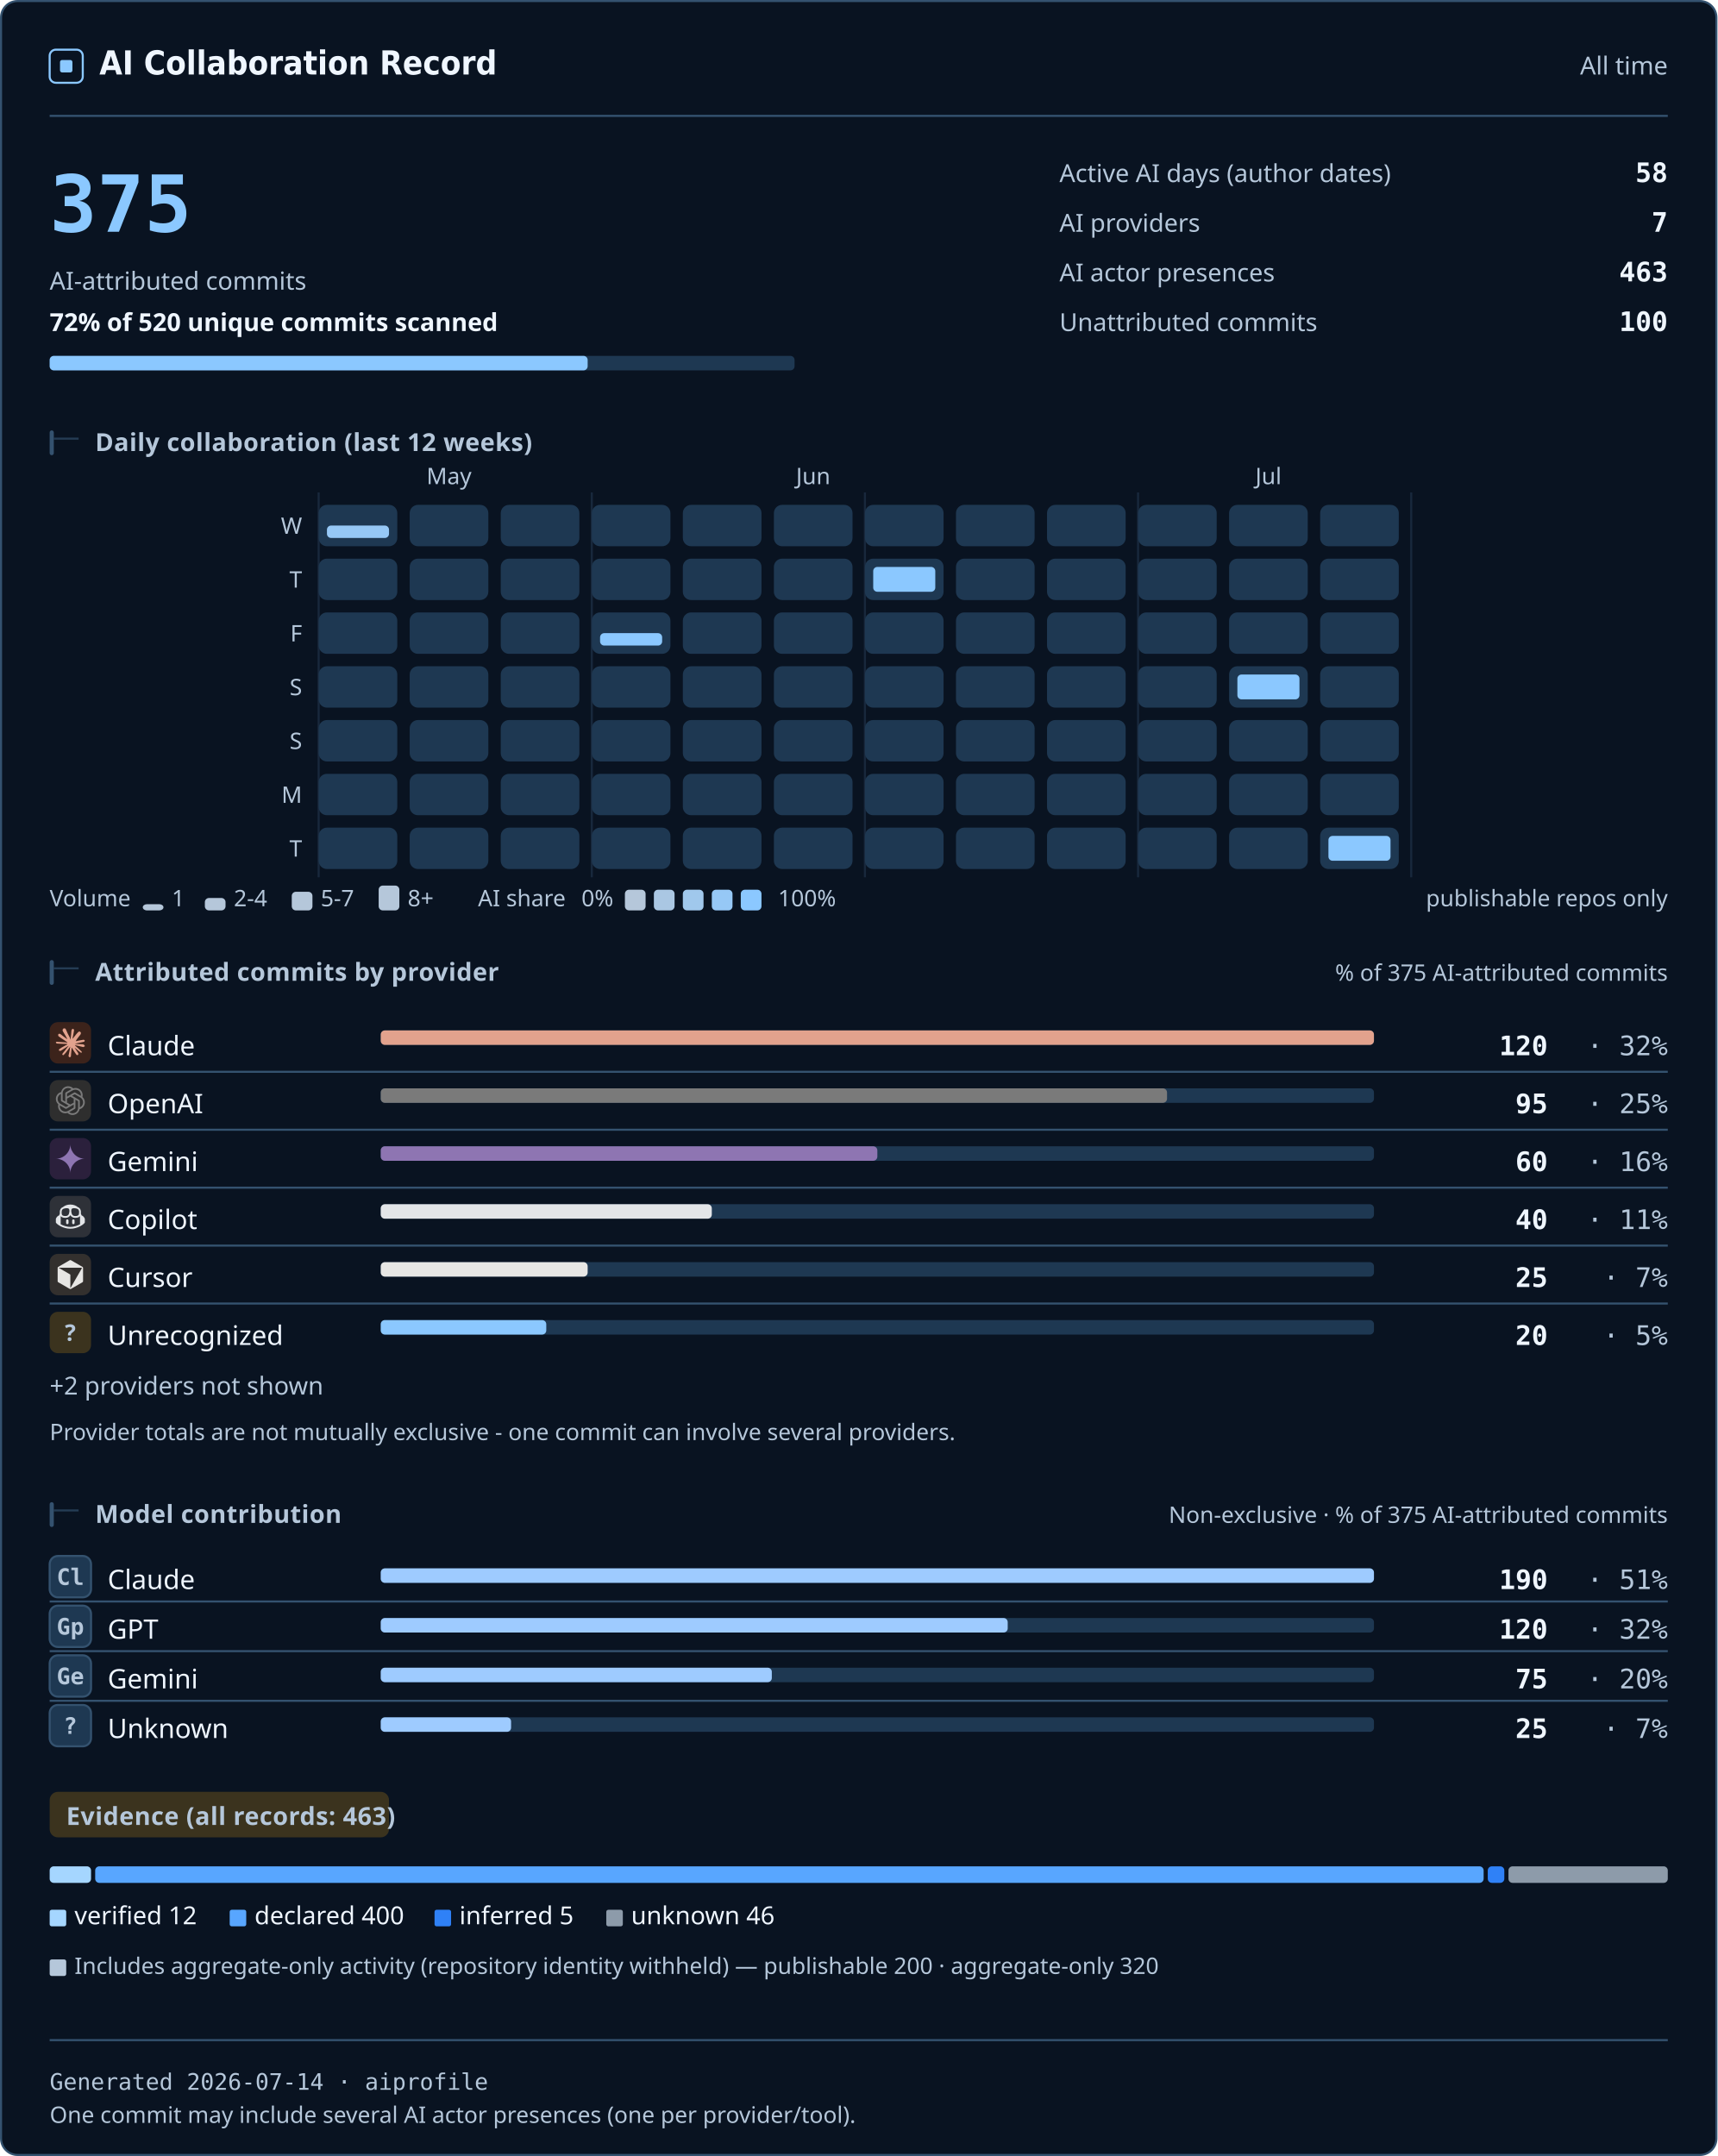
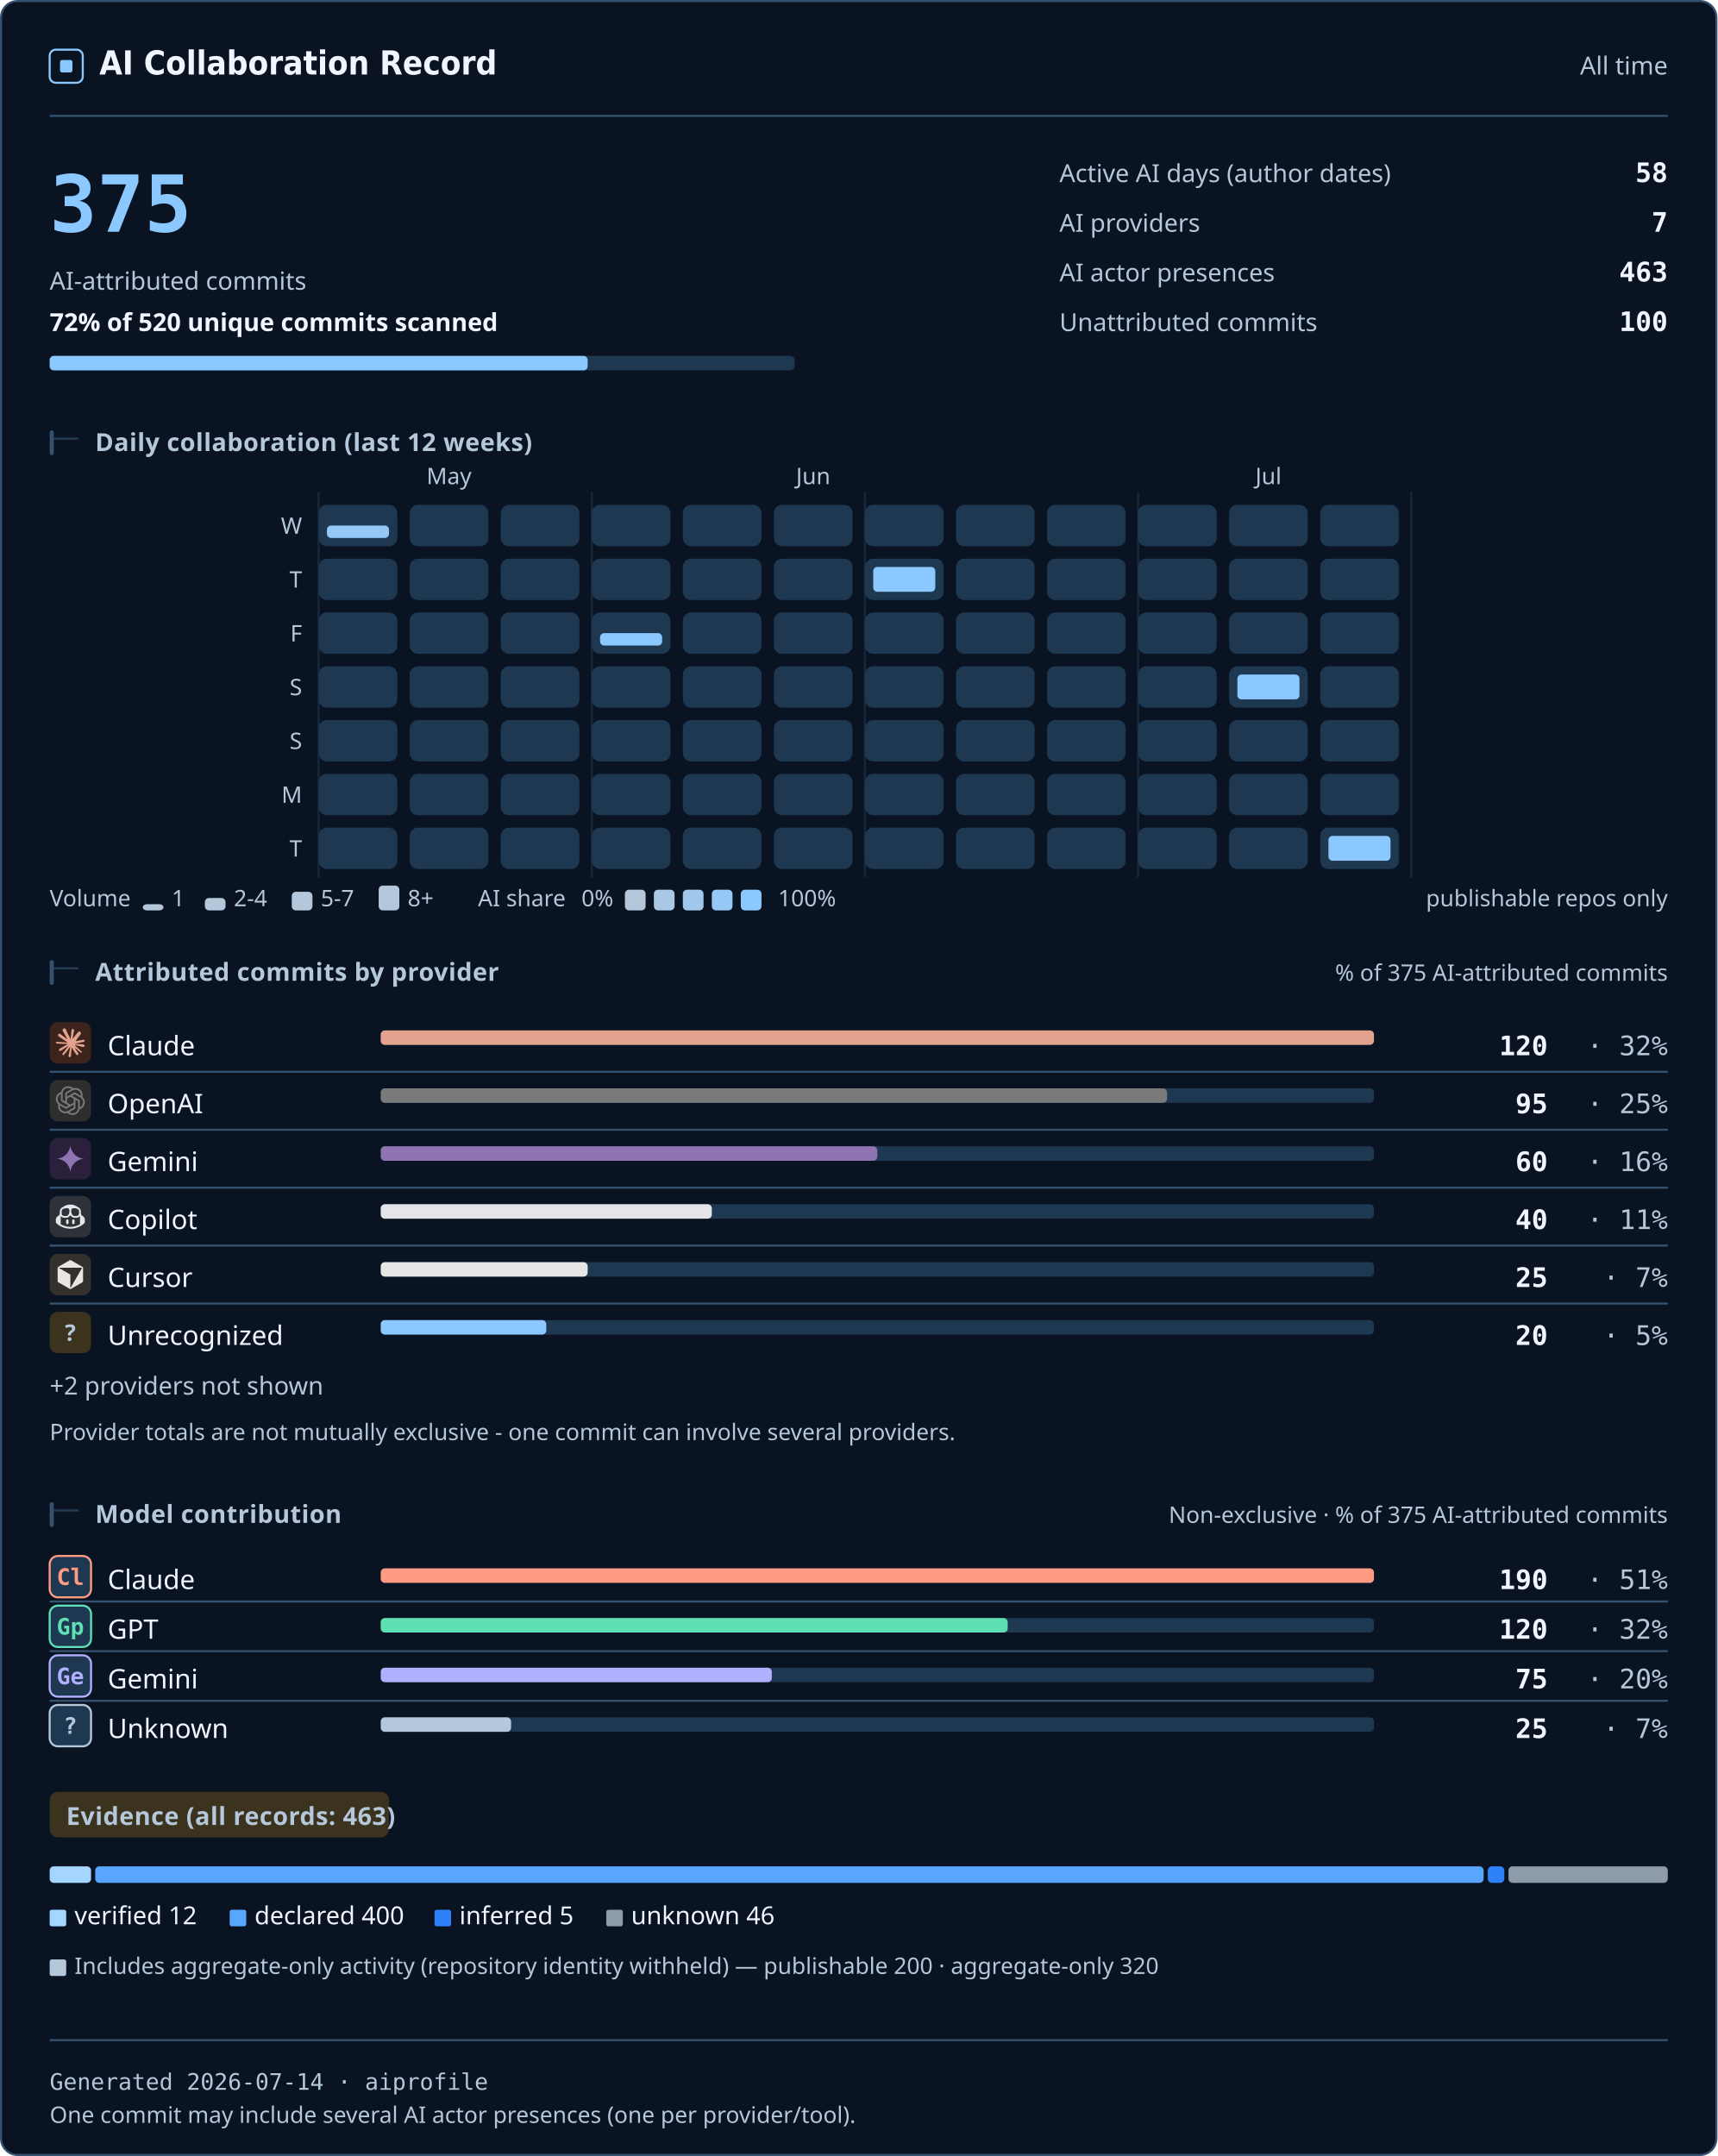
<svg xmlns="http://www.w3.org/2000/svg" width="830" height="1042" viewBox="0 0 830 1042" role="img" aria-labelledby="aiprofileSummaryTitle aiprofileSummaryDesc">
  <rect x="0.5" y="0.5" width="829" height="1041" rx="8" fill="#091321" stroke="#34526f" stroke-width="1" />
  <rect x="24" y="24" width="16" height="16" rx="3" fill="#091321" stroke="#8bc8ff" stroke-width="1" />
  <rect x="29" y="29" width="6" height="6" rx="1" fill="#8bc8ff" />
  <text x="48" y="36" font-family="'IBM Plex Sans Condensed', 'Aptos Display', 'Segoe UI', 'DejaVu Sans Condensed', sans-serif" font-size="16" font-weight="600" fill="#eff6ff" text-anchor="start">AI Collaboration Record</text>
  <text x="806" y="36" font-family="'IBM Plex Sans', 'Aptos', 'Segoe UI', 'Noto Sans', 'DejaVu Sans', sans-serif" font-size="12" font-weight="400" fill="#b5c7da" text-anchor="end">All time</text>
  <line x1="24" y1="56" x2="806" y2="56" stroke="#34526f" />
  <text x="24" y="112" font-family="'IBM Plex Mono', 'Cascadia Mono', 'SFMono-Regular', 'DejaVu Sans Mono', Consolas, monospace" font-size="38" font-weight="700" fill="#8bc8ff" text-anchor="start">375</text>
  <text x="24" y="140" font-family="'IBM Plex Sans', 'Aptos', 'Segoe UI', 'Noto Sans', 'DejaVu Sans', sans-serif" font-size="12" font-weight="400" fill="#b5c7da" text-anchor="start">AI-attributed commits</text>
  <text x="24" y="160" font-family="'IBM Plex Sans', 'Aptos', 'Segoe UI', 'Noto Sans', 'DejaVu Sans', sans-serif" font-size="12" font-weight="600" fill="#eff6ff" text-anchor="start">72% of 520 unique commits scanned</text>
  <rect x="24" y="172" width="360" height="7" rx="2" fill="#1e3852" />
  <rect x="24" y="172" width="260" height="7" rx="2" fill="#8bc8ff" />
  <text x="512" y="88" font-family="'IBM Plex Sans', 'Aptos', 'Segoe UI', 'Noto Sans', 'DejaVu Sans', sans-serif" font-size="12" font-weight="400" fill="#b5c7da" text-anchor="start">Active AI days (author dates)</text>
  <text x="806" y="88" font-family="'IBM Plex Mono', 'Cascadia Mono', 'SFMono-Regular', 'DejaVu Sans Mono', Consolas, monospace" font-size="13" font-weight="600" fill="#eff6ff" text-anchor="end">58</text>
  <text x="512" y="112" font-family="'IBM Plex Sans', 'Aptos', 'Segoe UI', 'Noto Sans', 'DejaVu Sans', sans-serif" font-size="12" font-weight="400" fill="#b5c7da" text-anchor="start">AI providers</text>
  <text x="806" y="112" font-family="'IBM Plex Mono', 'Cascadia Mono', 'SFMono-Regular', 'DejaVu Sans Mono', Consolas, monospace" font-size="13" font-weight="600" fill="#eff6ff" text-anchor="end">7</text>
  <text x="512" y="136" font-family="'IBM Plex Sans', 'Aptos', 'Segoe UI', 'Noto Sans', 'DejaVu Sans', sans-serif" font-size="12" font-weight="400" fill="#b5c7da" text-anchor="start">AI actor presences</text>
  <text x="806" y="136" font-family="'IBM Plex Mono', 'Cascadia Mono', 'SFMono-Regular', 'DejaVu Sans Mono', Consolas, monospace" font-size="13" font-weight="600" fill="#eff6ff" text-anchor="end">463</text>
  <text x="512" y="160" font-family="'IBM Plex Sans', 'Aptos', 'Segoe UI', 'Noto Sans', 'DejaVu Sans', sans-serif" font-size="12" font-weight="400" fill="#b5c7da" text-anchor="start">Unattributed commits</text>
  <text x="806" y="160" font-family="'IBM Plex Mono', 'Cascadia Mono', 'SFMono-Regular', 'DejaVu Sans Mono', Consolas, monospace" font-size="13" font-weight="600" fill="#eff6ff" text-anchor="end">100</text>
  <rect x="24" y="208" width="2" height="12" rx="1" fill="#34526f" />
  <line x1="26" y1="212" x2="38" y2="212" stroke="#34526f" stroke-opacity="0.65" />
  <text x="46" y="218" font-family="'IBM Plex Sans', 'Aptos', 'Segoe UI', 'Noto Sans', 'DejaVu Sans', sans-serif" font-size="12" font-weight="600" fill="#b5c7da" text-anchor="start" letter-spacing="0.2">Daily collaboration (last 12 weeks)</text>
  <text x="217" y="234" font-family="'IBM Plex Sans', 'Aptos', 'Segoe UI', 'Noto Sans', 'DejaVu Sans', sans-serif" font-size="11" font-weight="400" fill="#b5c7da" text-anchor="middle">May</text>
  <text x="393" y="234" font-family="'IBM Plex Sans', 'Aptos', 'Segoe UI', 'Noto Sans', 'DejaVu Sans', sans-serif" font-size="11" font-weight="400" fill="#b5c7da" text-anchor="middle">Jun</text>
  <text x="613" y="234" font-family="'IBM Plex Sans', 'Aptos', 'Segoe UI', 'Noto Sans', 'DejaVu Sans', sans-serif" font-size="11" font-weight="400" fill="#b5c7da" text-anchor="middle">Jul</text>
  <text x="146" y="258" font-family="'IBM Plex Sans', 'Aptos', 'Segoe UI', 'Noto Sans', 'DejaVu Sans', sans-serif" font-size="11" font-weight="400" fill="#b5c7da" text-anchor="end">W</text>
  <text x="146" y="284" font-family="'IBM Plex Sans', 'Aptos', 'Segoe UI', 'Noto Sans', 'DejaVu Sans', sans-serif" font-size="11" font-weight="400" fill="#b5c7da" text-anchor="end">T</text>
  <text x="146" y="310" font-family="'IBM Plex Sans', 'Aptos', 'Segoe UI', 'Noto Sans', 'DejaVu Sans', sans-serif" font-size="11" font-weight="400" fill="#b5c7da" text-anchor="end">F</text>
  <text x="146" y="336" font-family="'IBM Plex Sans', 'Aptos', 'Segoe UI', 'Noto Sans', 'DejaVu Sans', sans-serif" font-size="11" font-weight="400" fill="#b5c7da" text-anchor="end">S</text>
  <text x="146" y="362" font-family="'IBM Plex Sans', 'Aptos', 'Segoe UI', 'Noto Sans', 'DejaVu Sans', sans-serif" font-size="11" font-weight="400" fill="#b5c7da" text-anchor="end">S</text>
  <text x="146" y="388" font-family="'IBM Plex Sans', 'Aptos', 'Segoe UI', 'Noto Sans', 'DejaVu Sans', sans-serif" font-size="11" font-weight="400" fill="#b5c7da" text-anchor="end">M</text>
  <text x="146" y="414" font-family="'IBM Plex Sans', 'Aptos', 'Segoe UI', 'Noto Sans', 'DejaVu Sans', sans-serif" font-size="11" font-weight="400" fill="#b5c7da" text-anchor="end">T</text>
  <line x1="154" y1="238" x2="154" y2="424" stroke="#34526f" stroke-opacity="0.35" />
  <line x1="286" y1="238" x2="286" y2="424" stroke="#34526f" stroke-opacity="0.35" />
  <line x1="418" y1="238" x2="418" y2="424" stroke="#34526f" stroke-opacity="0.35" />
  <line x1="550" y1="238" x2="550" y2="424" stroke="#34526f" stroke-opacity="0.35" />
  <line x1="682" y1="238" x2="682" y2="424" stroke="#34526f" stroke-opacity="0.35" />
  <rect x="154" y="244" width="38" height="20" rx="4" fill="#1e3852" />
  <rect x="158" y="254" width="30" height="6" rx="2" fill="#96C8F6" />
  <rect x="154" y="270" width="38" height="20" rx="4" fill="#1e3852" />
  <rect x="154" y="296" width="38" height="20" rx="4" fill="#1e3852" />
  <rect x="154" y="322" width="38" height="20" rx="4" fill="#1e3852" />
  <rect x="154" y="348" width="38" height="20" rx="4" fill="#1e3852" />
  <rect x="154" y="374" width="38" height="20" rx="4" fill="#1e3852" />
  <rect x="154" y="400" width="38" height="20" rx="4" fill="#1e3852" />
  <rect x="198" y="244" width="38" height="20" rx="4" fill="#1e3852" />
  <rect x="198" y="270" width="38" height="20" rx="4" fill="#1e3852" />
  <rect x="198" y="296" width="38" height="20" rx="4" fill="#1e3852" />
  <rect x="198" y="322" width="38" height="20" rx="4" fill="#1e3852" />
  <rect x="198" y="348" width="38" height="20" rx="4" fill="#1e3852" />
  <rect x="198" y="374" width="38" height="20" rx="4" fill="#1e3852" />
  <rect x="198" y="400" width="38" height="20" rx="4" fill="#1e3852" />
  <rect x="242" y="244" width="38" height="20" rx="4" fill="#1e3852" />
  <rect x="242" y="270" width="38" height="20" rx="4" fill="#1e3852" />
  <rect x="242" y="296" width="38" height="20" rx="4" fill="#1e3852" />
  <rect x="242" y="322" width="38" height="20" rx="4" fill="#1e3852" />
  <rect x="242" y="348" width="38" height="20" rx="4" fill="#1e3852" />
  <rect x="242" y="374" width="38" height="20" rx="4" fill="#1e3852" />
  <rect x="242" y="400" width="38" height="20" rx="4" fill="#1e3852" />
  <rect x="286" y="244" width="38" height="20" rx="4" fill="#1e3852" />
  <rect x="286" y="270" width="38" height="20" rx="4" fill="#1e3852" />
  <rect x="286" y="296" width="38" height="20" rx="4" fill="#1e3852" />
  <rect x="290" y="306" width="30" height="6" rx="2" fill="#8BC8FF" />
  <rect x="286" y="322" width="38" height="20" rx="4" fill="#1e3852" />
  <rect x="286" y="348" width="38" height="20" rx="4" fill="#1e3852" />
  <rect x="286" y="374" width="38" height="20" rx="4" fill="#1e3852" />
  <rect x="286" y="400" width="38" height="20" rx="4" fill="#1e3852" />
  <rect x="330" y="244" width="38" height="20" rx="4" fill="#1e3852" />
  <rect x="330" y="270" width="38" height="20" rx="4" fill="#1e3852" />
  <rect x="330" y="296" width="38" height="20" rx="4" fill="#1e3852" />
  <rect x="330" y="322" width="38" height="20" rx="4" fill="#1e3852" />
  <rect x="330" y="348" width="38" height="20" rx="4" fill="#1e3852" />
  <rect x="330" y="374" width="38" height="20" rx="4" fill="#1e3852" />
  <rect x="330" y="400" width="38" height="20" rx="4" fill="#1e3852" />
  <rect x="374" y="244" width="38" height="20" rx="4" fill="#1e3852" />
  <rect x="374" y="270" width="38" height="20" rx="4" fill="#1e3852" />
  <rect x="374" y="296" width="38" height="20" rx="4" fill="#1e3852" />
  <rect x="374" y="322" width="38" height="20" rx="4" fill="#1e3852" />
  <rect x="374" y="348" width="38" height="20" rx="4" fill="#1e3852" />
  <rect x="374" y="374" width="38" height="20" rx="4" fill="#1e3852" />
  <rect x="374" y="400" width="38" height="20" rx="4" fill="#1e3852" />
  <rect x="418" y="244" width="38" height="20" rx="4" fill="#1e3852" />
  <rect x="418" y="270" width="38" height="20" rx="4" fill="#1e3852" />
  <rect x="422" y="274" width="30" height="12" rx="2" fill="#8BC8FF" />
  <rect x="418" y="296" width="38" height="20" rx="4" fill="#1e3852" />
  <rect x="418" y="322" width="38" height="20" rx="4" fill="#1e3852" />
  <rect x="418" y="348" width="38" height="20" rx="4" fill="#1e3852" />
  <rect x="418" y="374" width="38" height="20" rx="4" fill="#1e3852" />
  <rect x="418" y="400" width="38" height="20" rx="4" fill="#1e3852" />
  <rect x="462" y="244" width="38" height="20" rx="4" fill="#1e3852" />
  <rect x="462" y="270" width="38" height="20" rx="4" fill="#1e3852" />
  <rect x="462" y="296" width="38" height="20" rx="4" fill="#1e3852" />
  <rect x="462" y="322" width="38" height="20" rx="4" fill="#1e3852" />
  <rect x="462" y="348" width="38" height="20" rx="4" fill="#1e3852" />
  <rect x="462" y="374" width="38" height="20" rx="4" fill="#1e3852" />
  <rect x="462" y="400" width="38" height="20" rx="4" fill="#1e3852" />
  <rect x="506" y="244" width="38" height="20" rx="4" fill="#1e3852" />
  <rect x="506" y="270" width="38" height="20" rx="4" fill="#1e3852" />
  <rect x="506" y="296" width="38" height="20" rx="4" fill="#1e3852" />
  <rect x="506" y="322" width="38" height="20" rx="4" fill="#1e3852" />
  <rect x="506" y="348" width="38" height="20" rx="4" fill="#1e3852" />
  <rect x="506" y="374" width="38" height="20" rx="4" fill="#1e3852" />
  <rect x="506" y="400" width="38" height="20" rx="4" fill="#1e3852" />
  <rect x="550" y="244" width="38" height="20" rx="4" fill="#1e3852" />
  <rect x="550" y="270" width="38" height="20" rx="4" fill="#1e3852" />
  <rect x="550" y="296" width="38" height="20" rx="4" fill="#1e3852" />
  <rect x="550" y="322" width="38" height="20" rx="4" fill="#1e3852" />
  <rect x="550" y="348" width="38" height="20" rx="4" fill="#1e3852" />
  <rect x="550" y="374" width="38" height="20" rx="4" fill="#1e3852" />
  <rect x="550" y="400" width="38" height="20" rx="4" fill="#1e3852" />
  <rect x="594" y="244" width="38" height="20" rx="4" fill="#1e3852" />
  <rect x="594" y="270" width="38" height="20" rx="4" fill="#1e3852" />
  <rect x="594" y="296" width="38" height="20" rx="4" fill="#1e3852" />
  <rect x="594" y="322" width="38" height="20" rx="4" fill="#1e3852" />
  <rect x="598" y="326" width="30" height="12" rx="2" fill="#8BC8FF" />
  <rect x="594" y="348" width="38" height="20" rx="4" fill="#1e3852" />
  <rect x="594" y="374" width="38" height="20" rx="4" fill="#1e3852" />
  <rect x="594" y="400" width="38" height="20" rx="4" fill="#1e3852" />
  <rect x="638" y="244" width="38" height="20" rx="4" fill="#1e3852" />
  <rect x="638" y="270" width="38" height="20" rx="4" fill="#1e3852" />
  <rect x="638" y="296" width="38" height="20" rx="4" fill="#1e3852" />
  <rect x="638" y="322" width="38" height="20" rx="4" fill="#1e3852" />
  <rect x="638" y="348" width="38" height="20" rx="4" fill="#1e3852" />
  <rect x="638" y="374" width="38" height="20" rx="4" fill="#1e3852" />
  <rect x="638" y="400" width="38" height="20" rx="4" fill="#1e3852" />
  <rect x="642" y="404" width="30" height="12" rx="2" fill="#8BC8FF" />
  <text x="24" y="438" font-family="'IBM Plex Sans', 'Aptos', 'Segoe UI', 'Noto Sans', 'DejaVu Sans', sans-serif" font-size="11" font-weight="400" fill="#b5c7da" text-anchor="start">Volume</text>
  <rect x="69" y="437" width="10" height="3" rx="2" fill="#b5c7da" />
  <text x="83" y="438" font-family="'IBM Plex Sans', 'Aptos', 'Segoe UI', 'Noto Sans', 'DejaVu Sans', sans-serif" font-size="11" font-weight="400" fill="#b5c7da" text-anchor="start">1</text>
  <rect x="99" y="434" width="10" height="6" rx="2" fill="#b5c7da" />
  <text x="113" y="438" font-family="'IBM Plex Sans', 'Aptos', 'Segoe UI', 'Noto Sans', 'DejaVu Sans', sans-serif" font-size="11" font-weight="400" fill="#b5c7da" text-anchor="start">2-4</text>
  <rect x="141" y="431" width="10" height="9" rx="2" fill="#b5c7da" />
  <text x="155" y="438" font-family="'IBM Plex Sans', 'Aptos', 'Segoe UI', 'Noto Sans', 'DejaVu Sans', sans-serif" font-size="11" font-weight="400" fill="#b5c7da" text-anchor="start">5-7</text>
  <rect x="183" y="428" width="10" height="12" rx="2" fill="#b5c7da" />
  <text x="197" y="438" font-family="'IBM Plex Sans', 'Aptos', 'Segoe UI', 'Noto Sans', 'DejaVu Sans', sans-serif" font-size="11" font-weight="400" fill="#b5c7da" text-anchor="start">8+</text>
  <text x="231" y="438" font-family="'IBM Plex Sans', 'Aptos', 'Segoe UI', 'Noto Sans', 'DejaVu Sans', sans-serif" font-size="11" font-weight="400" fill="#b5c7da" text-anchor="start">AI share</text>
  <text x="281" y="438" font-family="'IBM Plex Sans', 'Aptos', 'Segoe UI', 'Noto Sans', 'DejaVu Sans', sans-serif" font-size="11" font-weight="400" fill="#b5c7da" text-anchor="start">0%</text>
  <rect x="302" y="430" width="10" height="10" rx="2" fill="#B5C7DA" />
  <rect x="316" y="430" width="10" height="10" rx="2" fill="#AAC7E3" />
  <rect x="330" y="430" width="10" height="10" rx="2" fill="#A0C8EC" />
  <rect x="344" y="430" width="10" height="10" rx="2" fill="#96C8F6" />
  <rect x="358" y="430" width="10" height="10" rx="2" fill="#8BC8FF" />
  <text x="376" y="438" font-family="'IBM Plex Sans', 'Aptos', 'Segoe UI', 'Noto Sans', 'DejaVu Sans', sans-serif" font-size="11" font-weight="400" fill="#b5c7da" text-anchor="start">100%</text>
  <text x="806" y="438" font-family="'IBM Plex Sans', 'Aptos', 'Segoe UI', 'Noto Sans', 'DejaVu Sans', sans-serif" font-size="11" font-weight="400" fill="#b5c7da" text-anchor="end">publishable repos only</text>
  <rect x="24" y="464" width="2" height="12" rx="1" fill="#34526f" />
  <line x1="26" y1="468" x2="38" y2="468" stroke="#34526f" stroke-opacity="0.65" />
  <text x="46" y="474" font-family="'IBM Plex Sans', 'Aptos', 'Segoe UI', 'Noto Sans', 'DejaVu Sans', sans-serif" font-size="12" font-weight="600" fill="#b5c7da" text-anchor="start" letter-spacing="0.2">Attributed commits by provider</text>
  <text x="806" y="474" font-family="'IBM Plex Sans', 'Aptos', 'Segoe UI', 'Noto Sans', 'DejaVu Sans', sans-serif" font-size="11" font-weight="400" fill="#b5c7da" text-anchor="end">% of 375 AI-attributed commits</text>
  <rect x="24" y="494" width="20" height="20" rx="4" fill="#3C231B" />
  <path d="m4.714 15.956 4.717-2.647.079-.231-.079-.128h-.231l-.789-.049-2.696-.073-2.337-.097-2.265-.121-.571-.121-.534-.704.055-.352.48-.322.686.061 1.518.103 2.277.158 1.651.097 2.447.255h.389l.055-.158-.134-.097-.103-.097L6.973 9.836l-2.55-1.688-1.336-.971-.723-.492-.364-.461-.158-1.008.656-.723.88.061.225.061.892.686 1.906 1.475 2.489 1.834.364.303.146-.103.018-.073-.164-.273-1.354-2.447-1.445-2.489-.643-1.032-.17-.619c-.061-.255-.103-.467-.103-.729L6.287.134 6.7 0l.996.134.419.364.619 1.415 1.002 2.228 1.554 3.03.455.898.243.832.091.255h.158v-.146l.128-1.706.237-2.095.231-2.696.079-.759.376-.911.747-.492.583.279.48.686-.067.443-.285 1.852-.559 2.902-.364 1.943h.212l.243-.243.984-1.305 1.651-2.064.729-.82.85-.905.546-.431h1.032l.759 1.129-.34 1.166-1.062 1.348-.88 1.141-1.263 1.7-.789 1.36.073.109.188-.018 2.853-.607 1.542-.279 1.84-.316.832.389.091.395-.328.807-1.967.486-2.307.461-3.436.814-.043.03.049.061 1.548.146.662.036h1.621l3.018.225.789.522.474.638-.079.486-1.214.619-1.639-.389-3.825-.911-1.311-.328h-.182v.109l1.093 1.069 2.003 1.809 2.507 2.331.128.577-.322.455-.34-.049-2.204-1.657-.85-.747-1.925-1.621h-.128v.17l.443.65 2.344 3.521.121 1.081-.17.352-.607.212-.668-.121-1.372-1.925L14.38 17.959l-1.141-1.943-.14.079-.674 7.255-.316.37-.729.279-.607-.461-.322-.747.322-1.475.389-1.925.316-1.53.285-1.9.17-.631-.012-.043-.14.018-1.433 1.967-2.18 2.945-1.724 1.846-.413.164-.716-.37.067-.662.401-.589 2.386-3.036 1.439-1.882.929-1.087-.006-.158h-.055l-6.338 4.116-1.129.146-.486-.455.061-.747.231-.243 1.906-1.311Z" fill="#E2A28D" transform="translate(27,497) scale(0.583333)" />
  <text x="52" y="510" font-family="'IBM Plex Sans', 'Aptos', 'Segoe UI', 'Noto Sans', 'DejaVu Sans', sans-serif" font-size="13" font-weight="400" fill="#eff6ff" text-anchor="start">Claude</text>
  <rect x="184" y="498" width="480" height="7" rx="2" fill="#1e3852" />
  <rect x="184" y="498" width="480" height="7" rx="2" fill="#E2A28D" />
  <text x="748" y="510" font-family="'IBM Plex Mono', 'Cascadia Mono', 'SFMono-Regular', 'DejaVu Sans Mono', Consolas, monospace" font-size="13" text-anchor="end">
    <tspan fill="#eff6ff" font-weight="600">120</tspan>
  </text>
  <text x="806" y="510" font-family="'IBM Plex Mono', 'Cascadia Mono', 'SFMono-Regular', 'DejaVu Sans Mono', Consolas, monospace" font-size="13" text-anchor="end">
    <tspan fill="#b5c7da" font-weight="400"> · 32%</tspan>
  </text>
  <line x1="24" y1="518" x2="806" y2="518" stroke="#34526f" />
  <rect x="24" y="522" width="20" height="20" rx="4" fill="#2E2E2E" />
  <path d="M9.205 8.658v-2.26c0-.19.072-.333.238-.428l4.543-2.616c.619-.357 1.356-.523 2.117-.523 2.854 0 4.662 2.212 4.662 4.566 0 .167 0 .357-.024.547l-4.71-2.759a.797.797 0 00-.856 0l-5.97 3.473zm10.609 8.8V12.06c0-.333-.143-.57-.429-.737l-5.97-3.473 1.95-1.118a.433.433 0 01.476 0l4.543 2.617c1.309.76 2.189 2.378 2.189 3.948 0 1.808-1.07 3.473-2.76 4.163zM7.802 12.703l-1.95-1.142c-.167-.095-.239-.238-.239-.428V5.899c0-2.545 1.95-4.472 4.591-4.472 1 0 1.927.333 2.712.928L8.23 5.067c-.285.166-.428.404-.428.737v6.898zM12 15.128l-2.795-1.57v-3.33L12 8.658l2.795 1.57v3.33L12 15.128zm1.796 7.23c-1 0-1.927-.332-2.712-.927l4.686-2.712c.285-.166.428-.404.428-.737v-6.898l1.974 1.142c.167.095.238.238.238.428v5.233c0 2.545-1.974 4.472-4.614 4.472zm-5.637-5.303l-4.544-2.617c-1.308-.761-2.188-2.378-2.188-3.948A4.482 4.482 0 014.21 6.327v5.423c0 .333.143.571.428.738l5.947 3.449-1.95 1.118a.432.432 0 01-.476 0zm-.262 3.9c-2.688 0-4.662-2.021-4.662-4.519 0-.19.024-.38.047-.57l4.686 2.71c.286.167.571.167.856 0l5.97-3.448v2.26c0 .19-.07.333-.237.428l-4.543 2.616c-.619.357-1.356.523-2.117.523zm5.899 2.83a5.947 5.947 0 005.827-4.756C22.287 18.339 24 15.84 24 13.296c0-1.665-.713-3.282-1.998-4.448.119-.5.19-.999.19-1.498 0-3.401-2.759-5.947-5.946-5.947-.642 0-1.26.095-1.88.31A5.962 5.962 0 0010.205 0a5.947 5.947 0 00-5.827 4.757C1.713 5.447 0 7.945 0 10.49c0 1.666.713 3.283 1.998 4.448-.119.5-.19 1-.19 1.499 0 3.401 2.759 5.946 5.946 5.946.642 0 1.26-.095 1.88-.309a5.96 5.96 0 004.162 1.713z" fill="#7A7A7A" transform="translate(27,525) scale(0.583333)" />
  <text x="52" y="538" font-family="'IBM Plex Sans', 'Aptos', 'Segoe UI', 'Noto Sans', 'DejaVu Sans', sans-serif" font-size="13" font-weight="400" fill="#eff6ff" text-anchor="start">OpenAI</text>
  <rect x="184" y="526" width="480" height="7" rx="2" fill="#1e3852" />
  <rect x="184" y="526" width="380" height="7" rx="2" fill="#7A7A7A" />
  <text x="748" y="538" font-family="'IBM Plex Mono', 'Cascadia Mono', 'SFMono-Regular', 'DejaVu Sans Mono', Consolas, monospace" font-size="13" text-anchor="end">
    <tspan fill="#eff6ff" font-weight="600">95</tspan>
  </text>
  <text x="806" y="538" font-family="'IBM Plex Mono', 'Cascadia Mono', 'SFMono-Regular', 'DejaVu Sans Mono', Consolas, monospace" font-size="13" text-anchor="end">
    <tspan fill="#b5c7da" font-weight="400"> · 25%</tspan>
  </text>
  <line x1="24" y1="546" x2="806" y2="546" stroke="#34526f" />
  <rect x="24" y="550" width="20" height="20" rx="4" fill="#2B203C" />
  <path d="M11.04 19.32Q12 21.51 12 24q0-2.49.93-4.68.96-2.19 2.58-3.81t3.81-2.55Q21.51 12 24 12q-2.49 0-4.68-.93a12.3 12.3 0 0 1-3.81-2.58 12.3 12.3 0 0 1-2.58-3.81Q12 2.49 12 0q0 2.49-.96 4.68-.93 2.19-2.55 3.81a12.3 12.3 0 0 1-3.81 2.58Q2.49 12 0 12q2.49 0 4.68.96 2.19.93 3.81 2.55t2.55 3.81" fill="#8E75B2" transform="translate(27,553) scale(0.583333)" />
  <text x="52" y="566" font-family="'IBM Plex Sans', 'Aptos', 'Segoe UI', 'Noto Sans', 'DejaVu Sans', sans-serif" font-size="13" font-weight="400" fill="#eff6ff" text-anchor="start">Gemini</text>
  <rect x="184" y="554" width="480" height="7" rx="2" fill="#1e3852" />
  <rect x="184" y="554" width="240" height="7" rx="2" fill="#8E75B2" />
  <text x="748" y="566" font-family="'IBM Plex Mono', 'Cascadia Mono', 'SFMono-Regular', 'DejaVu Sans Mono', Consolas, monospace" font-size="13" text-anchor="end">
    <tspan fill="#eff6ff" font-weight="600">60</tspan>
  </text>
  <text x="806" y="566" font-family="'IBM Plex Mono', 'Cascadia Mono', 'SFMono-Regular', 'DejaVu Sans Mono', Consolas, monospace" font-size="13" text-anchor="end">
    <tspan fill="#b5c7da" font-weight="400"> · 16%</tspan>
  </text>
  <line x1="24" y1="574" x2="806" y2="574" stroke="#34526f" />
  <rect x="24" y="578" width="20" height="20" rx="4" fill="#2E3138" />
  <path d="M23.922 16.997C23.061 18.492 18.063 22.02 12 22.02 5.937 22.02.939 18.492.078 16.997A.641.641 0 0 1 0 16.741v-2.869a.883.883 0 0 1 .053-.22c.372-.935 1.347-2.292 2.605-2.656.167-.429.414-1.055.644-1.517a10.098 10.098 0 0 1-.052-1.086c0-1.331.282-2.499 1.132-3.368.397-.406.89-.717 1.474-.952C7.255 2.937 9.248 1.98 11.978 1.98c2.731 0 4.767.957 6.166 2.093.584.235 1.077.546 1.474.952.85.869 1.132 2.037 1.132 3.368 0 .368-.014.733-.052 1.086.23.462.477 1.088.644 1.517 1.258.364 2.233 1.721 2.605 2.656a.841.841 0 0 1 .053.22v2.869a.641.641 0 0 1-.078.256Zm-11.75-5.992h-.344a4.359 4.359 0 0 1-.355.508c-.77.947-1.918 1.492-3.508 1.492-1.725 0-2.989-.359-3.782-1.259a2.137 2.137 0 0 1-.085-.104L4 11.746v6.585c1.435.779 4.514 2.179 8 2.179 3.486 0 6.565-1.4 8-2.179v-6.585l-.098-.104s-.033.045-.085.104c-.793.9-2.057 1.259-3.782 1.259-1.59 0-2.738-.545-3.508-1.492a4.359 4.359 0 0 1-.355-.508Zm2.328 3.25c.549 0 1 .451 1 1v2c0 .549-.451 1-1 1-.549 0-1-.451-1-1v-2c0-.549.451-1 1-1Zm-5 0c.549 0 1 .451 1 1v2c0 .549-.451 1-1 1-.549 0-1-.451-1-1v-2c0-.549.451-1 1-1Zm3.313-6.185c.136 1.057.403 1.913.878 2.497.442.544 1.134.938 2.344.938 1.573 0 2.292-.337 2.657-.751.384-.435.558-1.15.558-2.361 0-1.14-.243-1.847-.705-2.319-.477-.488-1.319-.862-2.824-1.025-1.487-.161-2.192.138-2.533.529-.269.307-.437.808-.438 1.578v.021c0 .265.021.562.063.893Zm-1.626 0c.042-.331.063-.628.063-.894v-.02c-.001-.77-.169-1.271-.438-1.578-.341-.391-1.046-.69-2.533-.529-1.505.163-2.347.537-2.824 1.025-.462.472-.705 1.179-.705 2.319 0 1.211.175 1.926.558 2.361.365.414 1.084.751 2.657.751 1.21 0 1.902-.394 2.344-.938.475-.584.742-1.44.878-2.497Z" fill="#E3E5E8" transform="translate(27,581) scale(0.583333)" />
  <text x="52" y="594" font-family="'IBM Plex Sans', 'Aptos', 'Segoe UI', 'Noto Sans', 'DejaVu Sans', sans-serif" font-size="13" font-weight="400" fill="#eff6ff" text-anchor="start">Copilot</text>
  <rect x="184" y="582" width="480" height="7" rx="2" fill="#1e3852" />
  <rect x="184" y="582" width="160" height="7" rx="2" fill="#E3E5E8" />
  <text x="748" y="594" font-family="'IBM Plex Mono', 'Cascadia Mono', 'SFMono-Regular', 'DejaVu Sans Mono', Consolas, monospace" font-size="13" text-anchor="end">
    <tspan fill="#eff6ff" font-weight="600">40</tspan>
  </text>
  <text x="806" y="594" font-family="'IBM Plex Mono', 'Cascadia Mono', 'SFMono-Regular', 'DejaVu Sans Mono', Consolas, monospace" font-size="13" text-anchor="end">
    <tspan fill="#b5c7da" font-weight="400"> · 11%</tspan>
  </text>
  <line x1="24" y1="602" x2="806" y2="602" stroke="#34526f" />
  <rect x="24" y="606" width="20" height="20" rx="4" fill="#33302E" />
  <path d="M11.503.131 1.891 5.678a.84.84 0 0 0-.42.726v11.188c0 .3.162.575.42.724l9.609 5.55a1 1 0 0 0 .998 0l9.61-5.55a.84.84 0 0 0 .42-.724V6.404a.84.84 0 0 0-.42-.726L12.497.131a1.01 1.01 0 0 0-.996 0M2.657 6.338h18.55c.263 0 .43.287.297.515L12.23 22.918c-.062.107-.229.064-.229-.06V12.335a.59.59 0 0 0-.295-.51l-9.11-5.257c-.109-.063-.064-.23.061-.23" fill="#E7E6E4" transform="translate(27,609) scale(0.583333)" />
  <text x="52" y="622" font-family="'IBM Plex Sans', 'Aptos', 'Segoe UI', 'Noto Sans', 'DejaVu Sans', sans-serif" font-size="13" font-weight="400" fill="#eff6ff" text-anchor="start">Cursor</text>
  <rect x="184" y="610" width="480" height="7" rx="2" fill="#1e3852" />
  <rect x="184" y="610" width="100" height="7" rx="2" fill="#E7E6E4" />
  <text x="748" y="622" font-family="'IBM Plex Mono', 'Cascadia Mono', 'SFMono-Regular', 'DejaVu Sans Mono', Consolas, monospace" font-size="13" text-anchor="end">
    <tspan fill="#eff6ff" font-weight="600">25</tspan>
  </text>
  <text x="806" y="622" font-family="'IBM Plex Mono', 'Cascadia Mono', 'SFMono-Regular', 'DejaVu Sans Mono', Consolas, monospace" font-size="13" text-anchor="end">
    <tspan fill="#b5c7da" font-weight="400"> · 7%</tspan>
  </text>
  <line x1="24" y1="630" x2="806" y2="630" stroke="#34526f" />
  <rect x="24" y="634" width="20" height="20" rx="4" fill="#3b331e" />
  <text x="34" y="648" font-family="'IBM Plex Sans', 'Aptos', 'Segoe UI', 'Noto Sans', 'DejaVu Sans', sans-serif" font-size="11" font-weight="600" fill="#b5c7da" text-anchor="middle">?</text>
  <text x="52" y="650" font-family="'IBM Plex Sans', 'Aptos', 'Segoe UI', 'Noto Sans', 'DejaVu Sans', sans-serif" font-size="13" font-weight="400" fill="#eff6ff" text-anchor="start">Unrecognized</text>
  <rect x="184" y="638" width="480" height="7" rx="2" fill="#1e3852" />
  <rect x="184" y="638" width="80" height="7" rx="2" fill="#8bc8ff" />
  <text x="748" y="650" font-family="'IBM Plex Mono', 'Cascadia Mono', 'SFMono-Regular', 'DejaVu Sans Mono', Consolas, monospace" font-size="13" text-anchor="end">
    <tspan fill="#eff6ff" font-weight="600">20</tspan>
  </text>
  <text x="806" y="650" font-family="'IBM Plex Mono', 'Cascadia Mono', 'SFMono-Regular', 'DejaVu Sans Mono', Consolas, monospace" font-size="13" text-anchor="end">
    <tspan fill="#b5c7da" font-weight="400"> · 5%</tspan>
  </text>
  <text x="24" y="674" font-family="'IBM Plex Sans', 'Aptos', 'Segoe UI', 'Noto Sans', 'DejaVu Sans', sans-serif" font-size="12" font-weight="400" fill="#b5c7da" text-anchor="start">+2 providers not shown</text>
  <text x="24" y="696" font-family="'IBM Plex Sans', 'Aptos', 'Segoe UI', 'Noto Sans', 'DejaVu Sans', sans-serif" font-size="11" font-weight="400" fill="#b5c7da" text-anchor="start">Provider totals are not mutually exclusive - one commit can involve several providers.</text>
  <rect x="24" y="726" width="2" height="12" rx="1" fill="#34526f" />
  <line x1="26" y1="730" x2="38" y2="730" stroke="#34526f" stroke-opacity="0.65" />
  <text x="46" y="736" font-family="'IBM Plex Sans', 'Aptos', 'Segoe UI', 'Noto Sans', 'DejaVu Sans', sans-serif" font-size="12" font-weight="600" fill="#b5c7da" text-anchor="start" letter-spacing="0.2">Model contribution</text>
  <text x="806" y="736" font-family="'IBM Plex Sans', 'Aptos', 'Segoe UI', 'Noto Sans', 'DejaVu Sans', sans-serif" font-size="11" font-weight="400" fill="#b5c7da" text-anchor="end">Non-exclusive · % of 375 AI-attributed commits</text>
-   <rect x="24" y="752" width="20" height="20" rx="4" fill="#1e3852" stroke="#34526f" stroke-width="1" />
-   <text x="34" y="766" font-family="'IBM Plex Mono', 'Cascadia Mono', 'SFMono-Regular', 'DejaVu Sans Mono', Consolas, monospace" font-size="11" font-weight="700" fill="#b5c7da" text-anchor="middle">Cl</text>
+   <rect x="24" y="752" width="20" height="20" rx="4" fill="#1e3852" stroke="#ff9b83" stroke-width="1" />
+   <text x="34" y="766" font-family="'IBM Plex Mono', 'Cascadia Mono', 'SFMono-Regular', 'DejaVu Sans Mono', Consolas, monospace" font-size="11" font-weight="700" fill="#ff9b83" text-anchor="middle">Cl</text>
  <text x="52" y="768" font-family="'IBM Plex Sans', 'Aptos', 'Segoe UI', 'Noto Sans', 'DejaVu Sans', sans-serif" font-size="13" font-weight="400" fill="#eff6ff" text-anchor="start">Claude</text>
  <rect x="184" y="758" width="480" height="7" rx="2" fill="#1e3852" />
-   <rect x="184" y="758" width="480" height="7" rx="2" fill="#9ecbff" />
+   <rect x="184" y="758" width="480" height="7" rx="2" fill="#ff9b83" />
  <text x="748" y="768" font-family="'IBM Plex Mono', 'Cascadia Mono', 'SFMono-Regular', 'DejaVu Sans Mono', Consolas, monospace" font-size="13" text-anchor="end">
    <tspan fill="#eff6ff" font-weight="600">190</tspan>
  </text>
  <text x="806" y="768" font-family="'IBM Plex Mono', 'Cascadia Mono', 'SFMono-Regular', 'DejaVu Sans Mono', Consolas, monospace" font-size="13" text-anchor="end">
    <tspan fill="#b5c7da" font-weight="400"> · 51%</tspan>
  </text>
  <line x1="24" y1="774" x2="806" y2="774" stroke="#34526f" />
-   <rect x="24" y="776" width="20" height="20" rx="4" fill="#1e3852" stroke="#34526f" stroke-width="1" />
-   <text x="34" y="790" font-family="'IBM Plex Mono', 'Cascadia Mono', 'SFMono-Regular', 'DejaVu Sans Mono', Consolas, monospace" font-size="11" font-weight="700" fill="#b5c7da" text-anchor="middle">Gp</text>
+   <rect x="24" y="776" width="20" height="20" rx="4" fill="#1e3852" stroke="#5ee0b4" stroke-width="1" />
+   <text x="34" y="790" font-family="'IBM Plex Mono', 'Cascadia Mono', 'SFMono-Regular', 'DejaVu Sans Mono', Consolas, monospace" font-size="11" font-weight="700" fill="#5ee0b4" text-anchor="middle">Gp</text>
  <text x="52" y="792" font-family="'IBM Plex Sans', 'Aptos', 'Segoe UI', 'Noto Sans', 'DejaVu Sans', sans-serif" font-size="13" font-weight="400" fill="#eff6ff" text-anchor="start">GPT</text>
  <rect x="184" y="782" width="480" height="7" rx="2" fill="#1e3852" />
-   <rect x="184" y="782" width="303" height="7" rx="2" fill="#9ecbff" />
+   <rect x="184" y="782" width="303" height="7" rx="2" fill="#5ee0b4" />
  <text x="748" y="792" font-family="'IBM Plex Mono', 'Cascadia Mono', 'SFMono-Regular', 'DejaVu Sans Mono', Consolas, monospace" font-size="13" text-anchor="end">
    <tspan fill="#eff6ff" font-weight="600">120</tspan>
  </text>
  <text x="806" y="792" font-family="'IBM Plex Mono', 'Cascadia Mono', 'SFMono-Regular', 'DejaVu Sans Mono', Consolas, monospace" font-size="13" text-anchor="end">
    <tspan fill="#b5c7da" font-weight="400"> · 32%</tspan>
  </text>
  <line x1="24" y1="798" x2="806" y2="798" stroke="#34526f" />
-   <rect x="24" y="800" width="20" height="20" rx="4" fill="#1e3852" stroke="#34526f" stroke-width="1" />
-   <text x="34" y="814" font-family="'IBM Plex Mono', 'Cascadia Mono', 'SFMono-Regular', 'DejaVu Sans Mono', Consolas, monospace" font-size="11" font-weight="700" fill="#b5c7da" text-anchor="middle">Ge</text>
+   <rect x="24" y="800" width="20" height="20" rx="4" fill="#1e3852" stroke="#b1afff" stroke-width="1" />
+   <text x="34" y="814" font-family="'IBM Plex Mono', 'Cascadia Mono', 'SFMono-Regular', 'DejaVu Sans Mono', Consolas, monospace" font-size="11" font-weight="700" fill="#b1afff" text-anchor="middle">Ge</text>
  <text x="52" y="816" font-family="'IBM Plex Sans', 'Aptos', 'Segoe UI', 'Noto Sans', 'DejaVu Sans', sans-serif" font-size="13" font-weight="400" fill="#eff6ff" text-anchor="start">Gemini</text>
  <rect x="184" y="806" width="480" height="7" rx="2" fill="#1e3852" />
-   <rect x="184" y="806" width="189" height="7" rx="2" fill="#9ecbff" />
+   <rect x="184" y="806" width="189" height="7" rx="2" fill="#b1afff" />
  <text x="748" y="816" font-family="'IBM Plex Mono', 'Cascadia Mono', 'SFMono-Regular', 'DejaVu Sans Mono', Consolas, monospace" font-size="13" text-anchor="end">
    <tspan fill="#eff6ff" font-weight="600">75</tspan>
  </text>
  <text x="806" y="816" font-family="'IBM Plex Mono', 'Cascadia Mono', 'SFMono-Regular', 'DejaVu Sans Mono', Consolas, monospace" font-size="13" text-anchor="end">
    <tspan fill="#b5c7da" font-weight="400"> · 20%</tspan>
  </text>
  <line x1="24" y1="822" x2="806" y2="822" stroke="#34526f" />
-   <rect x="24" y="824" width="20" height="20" rx="4" fill="#1e3852" stroke="#34526f" stroke-width="1" />
+   <rect x="24" y="824" width="20" height="20" rx="4" fill="#1e3852" stroke="#b5c7da" stroke-width="1" />
  <text x="34" y="838" font-family="'IBM Plex Mono', 'Cascadia Mono', 'SFMono-Regular', 'DejaVu Sans Mono', Consolas, monospace" font-size="11" font-weight="700" fill="#b5c7da" text-anchor="middle">?</text>
  <text x="52" y="840" font-family="'IBM Plex Sans', 'Aptos', 'Segoe UI', 'Noto Sans', 'DejaVu Sans', sans-serif" font-size="13" font-weight="400" fill="#eff6ff" text-anchor="start">Unknown</text>
  <rect x="184" y="830" width="480" height="7" rx="2" fill="#1e3852" />
-   <rect x="184" y="830" width="63" height="7" rx="2" fill="#9ecbff" />
+   <rect x="184" y="830" width="63" height="7" rx="2" fill="#b5c7da" />
  <text x="748" y="840" font-family="'IBM Plex Mono', 'Cascadia Mono', 'SFMono-Regular', 'DejaVu Sans Mono', Consolas, monospace" font-size="13" text-anchor="end">
    <tspan fill="#eff6ff" font-weight="600">25</tspan>
  </text>
  <text x="806" y="840" font-family="'IBM Plex Mono', 'Cascadia Mono', 'SFMono-Regular', 'DejaVu Sans Mono', Consolas, monospace" font-size="13" text-anchor="end">
    <tspan fill="#b5c7da" font-weight="400"> · 7%</tspan>
  </text>
  <rect x="24" y="866" width="164" height="22" rx="4" fill="#3b331e" />
  <text x="32" y="882" font-family="'IBM Plex Sans', 'Aptos', 'Segoe UI', 'Noto Sans', 'DejaVu Sans', sans-serif" font-size="12" font-weight="600" fill="#b5c7da" text-anchor="start" letter-spacing="0.2">Evidence (all records: 463)</text>
  <rect x="24" y="902" width="20" height="8" rx="2" fill="#a5d6ff" />
  <rect x="46" y="902" width="671" height="8" rx="2" fill="#58a6ff" />
  <rect x="719" y="902" width="8" height="8" rx="2" fill="#2f81f7" />
  <rect x="729" y="902" width="77" height="8" rx="2" fill="#8d9baa" />
  <rect x="24" y="923" width="8" height="8" rx="1" fill="#a5d6ff" />
  <text x="36" y="930" font-family="'IBM Plex Sans', 'Aptos', 'Segoe UI', 'Noto Sans', 'DejaVu Sans', sans-serif" font-size="12" font-weight="400" fill="#eff6ff" text-anchor="start">verified 12</text>
  <rect x="111" y="923" width="8" height="8" rx="1" fill="#58a6ff" />
  <text x="123" y="930" font-family="'IBM Plex Sans', 'Aptos', 'Segoe UI', 'Noto Sans', 'DejaVu Sans', sans-serif" font-size="12" font-weight="400" fill="#eff6ff" text-anchor="start">declared 400</text>
  <rect x="210" y="923" width="8" height="8" rx="1" fill="#2f81f7" />
  <text x="222" y="930" font-family="'IBM Plex Sans', 'Aptos', 'Segoe UI', 'Noto Sans', 'DejaVu Sans', sans-serif" font-size="12" font-weight="400" fill="#eff6ff" text-anchor="start">inferred 5</text>
  <rect x="293" y="923" width="8" height="8" rx="1" fill="#8d9baa" />
  <text x="305" y="930" font-family="'IBM Plex Sans', 'Aptos', 'Segoe UI', 'Noto Sans', 'DejaVu Sans', sans-serif" font-size="12" font-weight="400" fill="#eff6ff" text-anchor="start">unknown 46</text>
  <rect x="24" y="947" width="8" height="8" rx="1" fill="#b5c7da" />
  <text x="36" y="954" font-family="'IBM Plex Sans', 'Aptos', 'Segoe UI', 'Noto Sans', 'DejaVu Sans', sans-serif" font-size="11" font-weight="400" fill="#b5c7da" text-anchor="start">Includes aggregate-only activity (repository identity withheld) — publishable 200 · aggregate-only 320</text>
  <line x1="24" y1="986" x2="806" y2="986" stroke="#34526f" />
  <text x="24" y="1010" font-family="'IBM Plex Mono', 'Cascadia Mono', 'SFMono-Regular', 'DejaVu Sans Mono', Consolas, monospace" font-size="11" font-weight="400" fill="#b5c7da" text-anchor="start">Generated 2026-07-14 · aiprofile</text>
  <text x="24" y="1026" font-family="'IBM Plex Sans', 'Aptos', 'Segoe UI', 'Noto Sans', 'DejaVu Sans', sans-serif" font-size="11" font-weight="400" fill="#b5c7da" text-anchor="start">One commit may include several AI actor presences (one per provider/tool).</text>
</svg>
